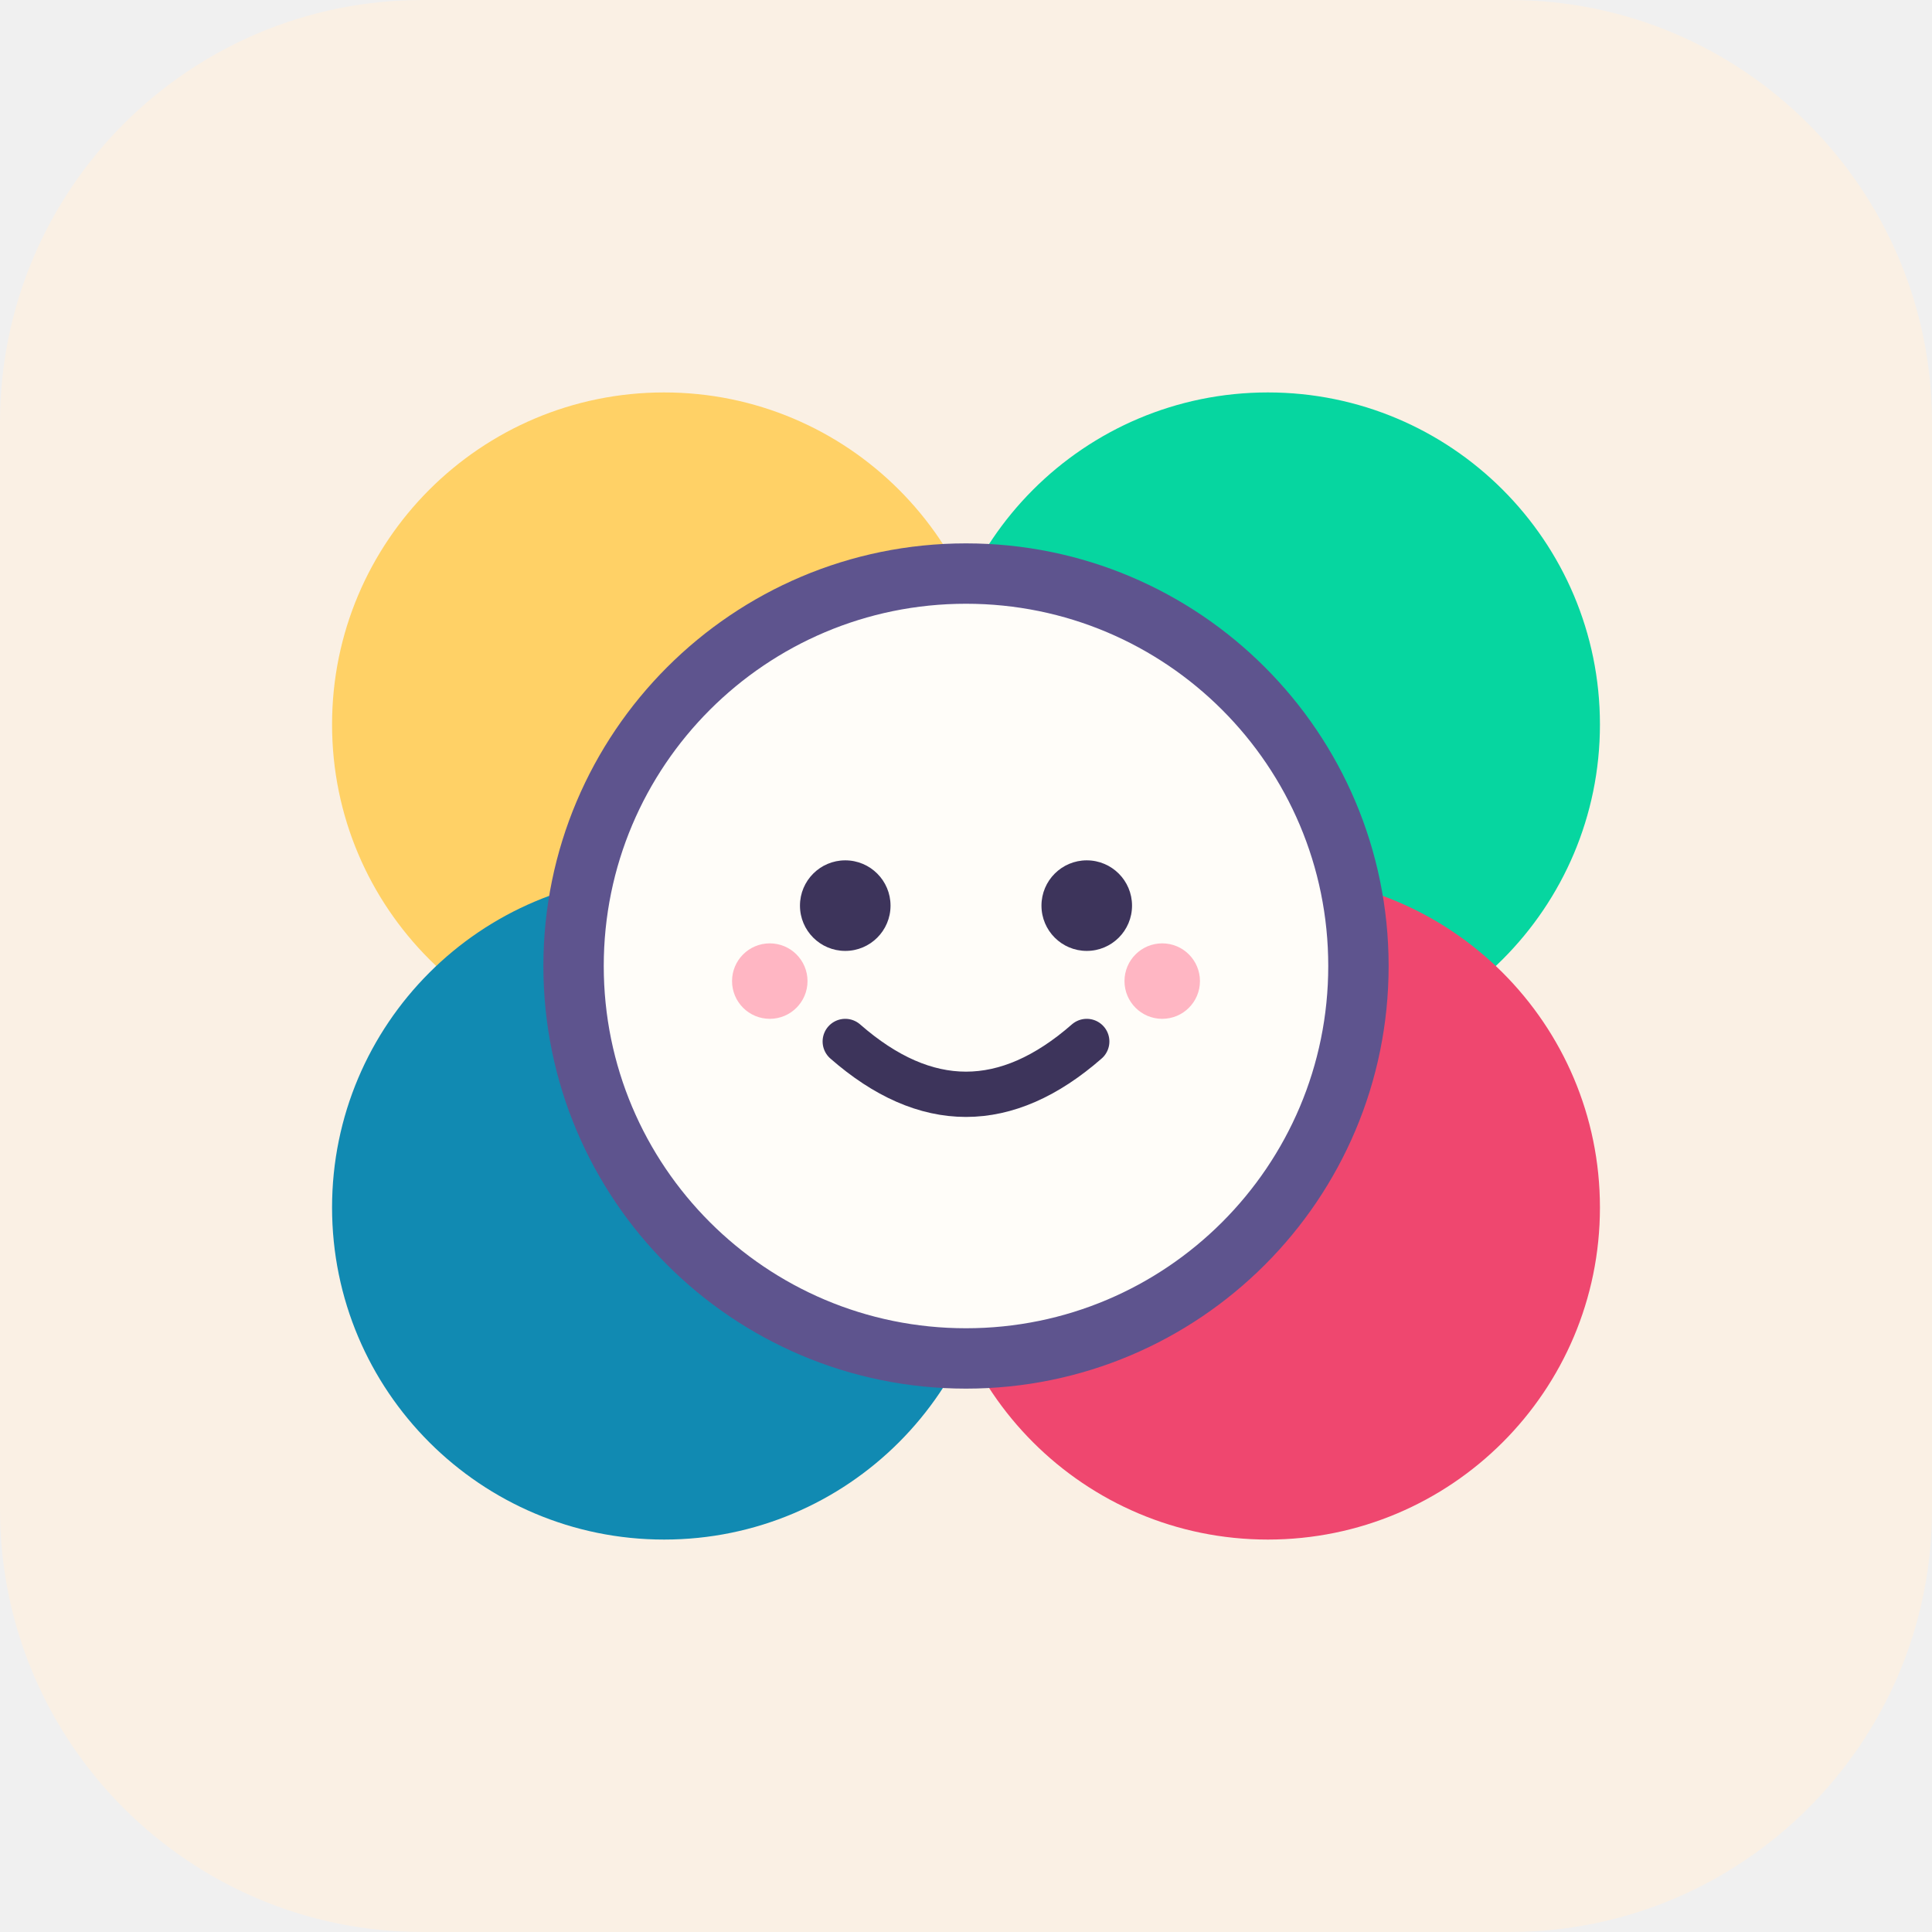
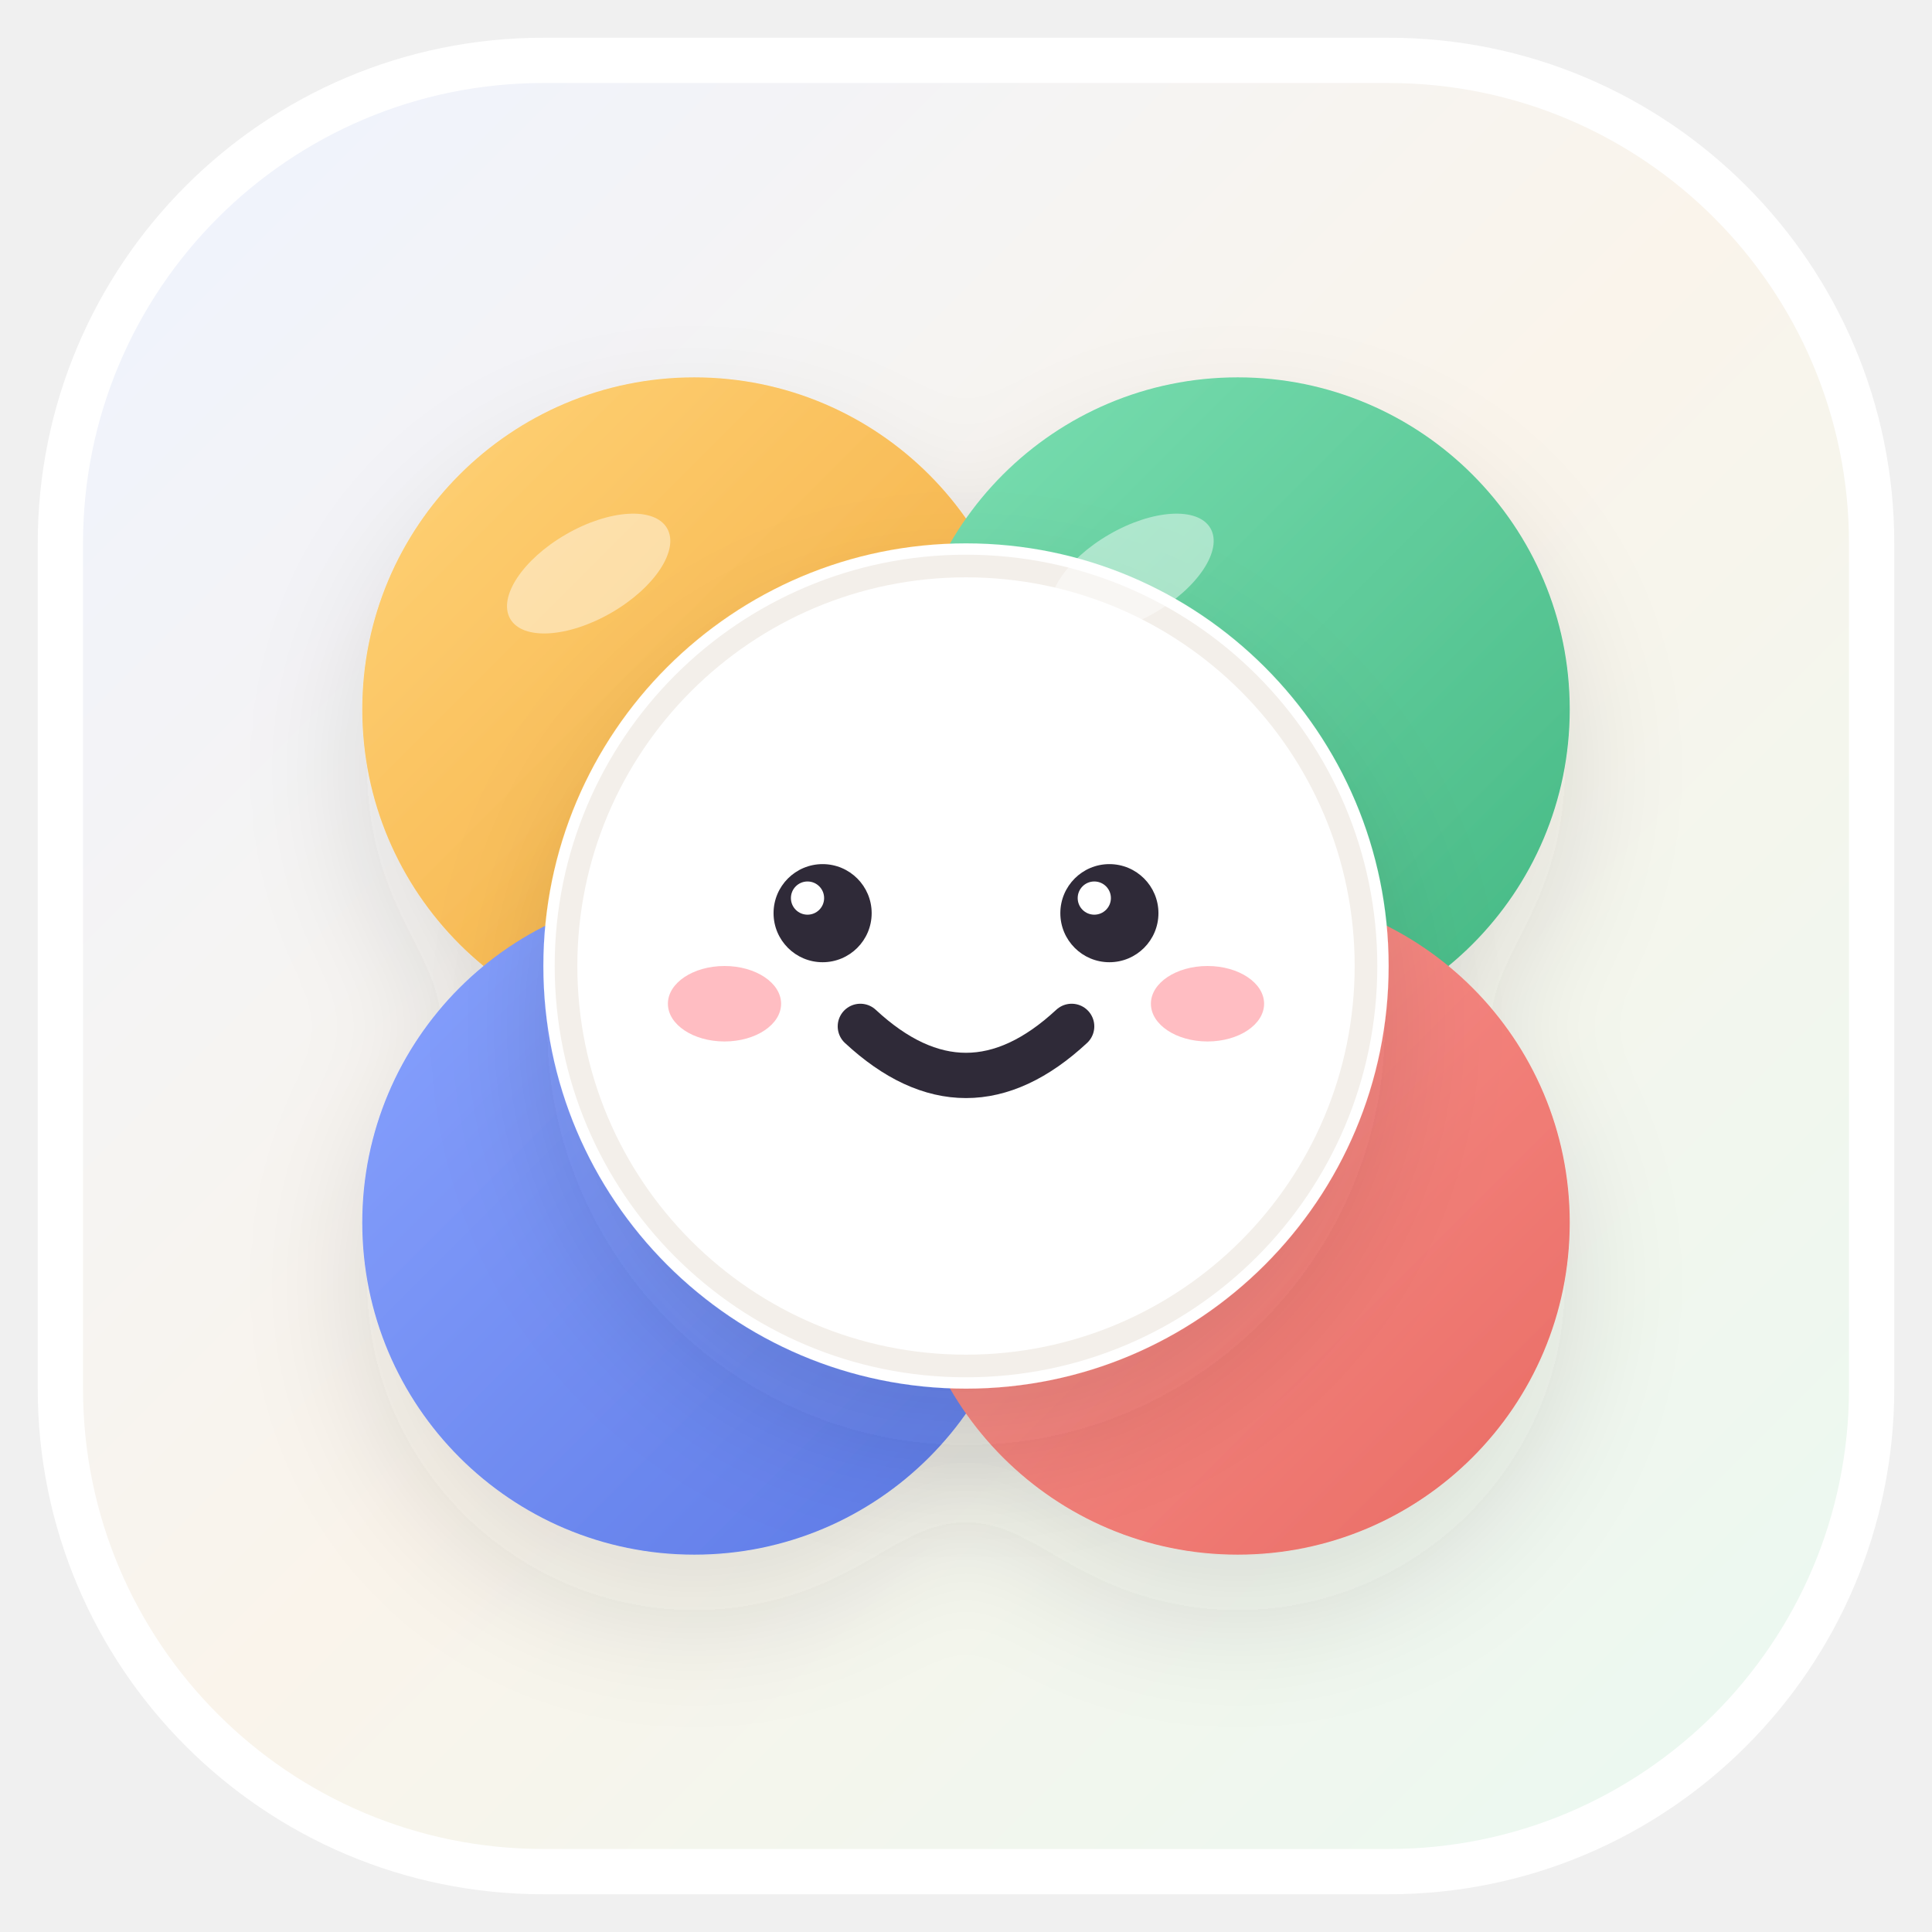
<svg xmlns="http://www.w3.org/2000/svg" viewBox="0 0 256 256" width="256" height="256">
-   <rect width="256" height="256" rx="56" fill="#FAF0E4" />
-   <circle cx="88" cy="96" r="44" fill="#FFD166" />
-   <circle cx="168" cy="96" r="44" fill="#06D6A0" />
-   <circle cx="88" cy="160" r="44" fill="#118AB2" />
-   <circle cx="168" cy="160" r="44" fill="#EF476F" />
-   <circle cx="128" cy="128" r="52" fill="#FFFDF9" stroke="#5E548E" stroke-width="8" />
-   <circle cx="112" cy="120" r="6" fill="#3D345B" />
-   <circle cx="144" cy="120" r="6" fill="#3D345B" />
-   <path d="M 112 138 Q 128 152 144 138" fill="none" stroke="#3D345B" stroke-width="6" stroke-linecap="round" />
-   <circle cx="102" cy="130" r="5" fill="#FF99AC" opacity="0.7" />
-   <circle cx="154" cy="130" r="5" fill="#FF99AC" opacity="0.7" />
+   <defs>
+     <linearGradient id="bgGrad" x1="0%" y1="0%" x2="100%" y2="100%">
+       <stop offset="0%" stop-color="#EEF3FF" />
+       <stop offset="50%" stop-color="#FAF4EB" />
+       <stop offset="100%" stop-color="#E9F9F1" />
+     </linearGradient>
+     <linearGradient id="orbBlue" x1="0%" y1="0%" x2="100%" y2="100%">
+       <stop offset="0%" stop-color="#89A3FF" />
+       <stop offset="100%" stop-color="#5B78E5" />
+     </linearGradient>
+     <linearGradient id="orbGreen" x1="0%" y1="0%" x2="100%" y2="100%">
+       <stop offset="0%" stop-color="#7CE0B3" />
+       <stop offset="100%" stop-color="#43B782" />
+     </linearGradient>
+     <linearGradient id="orbAmber" x1="0%" y1="0%" x2="100%" y2="100%">
+       <stop offset="0%" stop-color="#FFD479" />
+       <stop offset="100%" stop-color="#F2A638" />
+     </linearGradient>
+     <linearGradient id="orbCoral" x1="0%" y1="0%" x2="100%" y2="100%">
+       <stop offset="0%" stop-color="#FF9B95" />
+       <stop offset="100%" stop-color="#E86A63" />
+     </linearGradient>
+     <filter id="softShadow" x="-15%" y="-15%" width="130%" height="135%">
+       <feDropShadow dx="0" dy="8" stdDeviation="8" flood-color="#2F2A38" flood-opacity="0.12" />
+     </filter>
+   </defs>
+   <rect width="240" height="240" x="8" y="8" rx="64" fill="url(#bgGrad)" stroke="#FFFFFF" stroke-width="6" />
+   <g filter="url(#softShadow)">
+     <circle cx="92" cy="94" r="44" fill="url(#orbAmber)" />
+     <circle cx="164" cy="94" r="44" fill="url(#orbGreen)" />
+     <circle cx="92" cy="162" r="44" fill="url(#orbBlue)" />
+     <circle cx="164" cy="162" r="44" fill="url(#orbCoral)" />
+   </g>
+   <g filter="url(#softShadow)">
+     <circle cx="128" cy="128" r="56" fill="#FFFFFF" />
+     <circle cx="128" cy="128" r="53" fill="none" stroke="#F3EFEA" stroke-width="3" />
+   </g>
+   <ellipse cx="78" cy="76" rx="12" ry="6" transform="rotate(-30 78 76)" fill="#FFFFFF" opacity="0.45" />
+   <ellipse cx="150" cy="76" rx="12" ry="6" transform="rotate(-30 150 76)" fill="#FFFFFF" opacity="0.45" />
+   <circle cx="109" cy="121" r="6.5" fill="#2F2A38" />
+   <circle cx="147" cy="121" r="6.5" fill="#2F2A38" />
+   <circle cx="107" cy="119" r="2.2" fill="#FFFFFF" />
+   <circle cx="145" cy="119" r="2.2" fill="#FFFFFF" />
+   <ellipse cx="96" cy="133" rx="7.5" ry="5" fill="#FF9AA2" opacity="0.65" />
+   <ellipse cx="160" cy="133" rx="7.5" ry="5" fill="#FF9AA2" opacity="0.65" />
+   <path d="M 114 136 Q 128 149 142 136" fill="none" stroke="#2F2A38" stroke-width="6" stroke-linecap="round" />
</svg>
